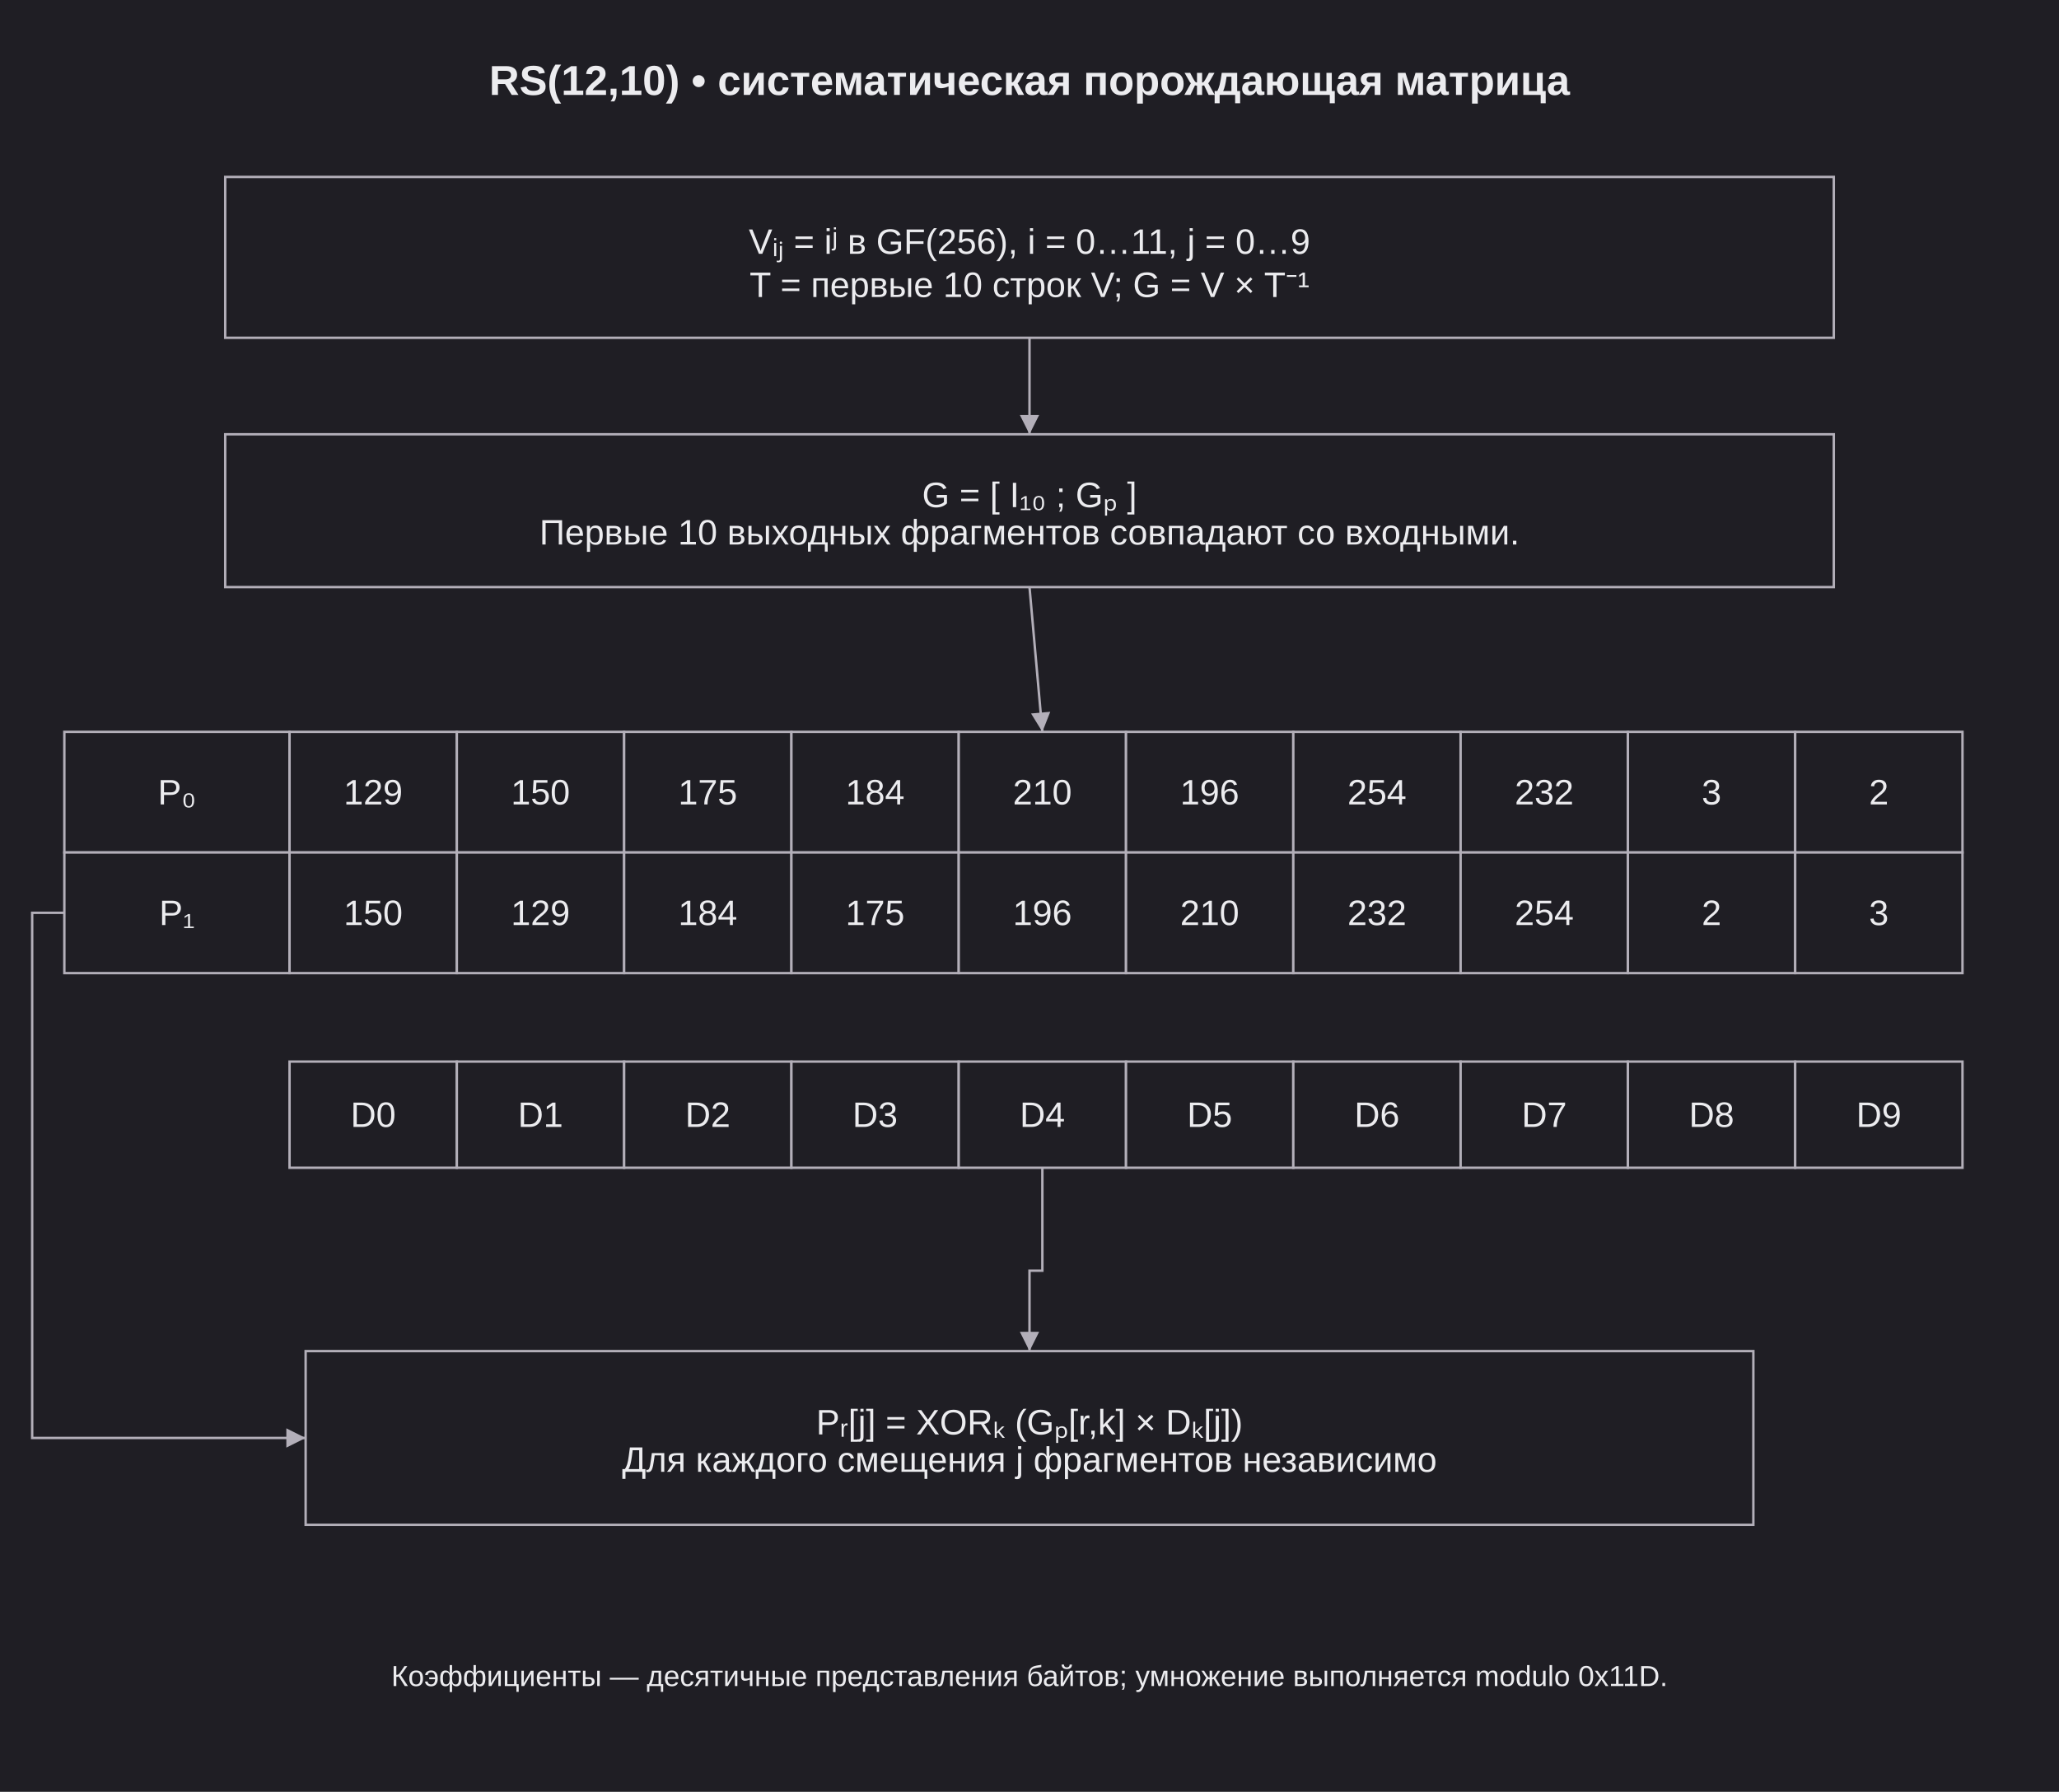
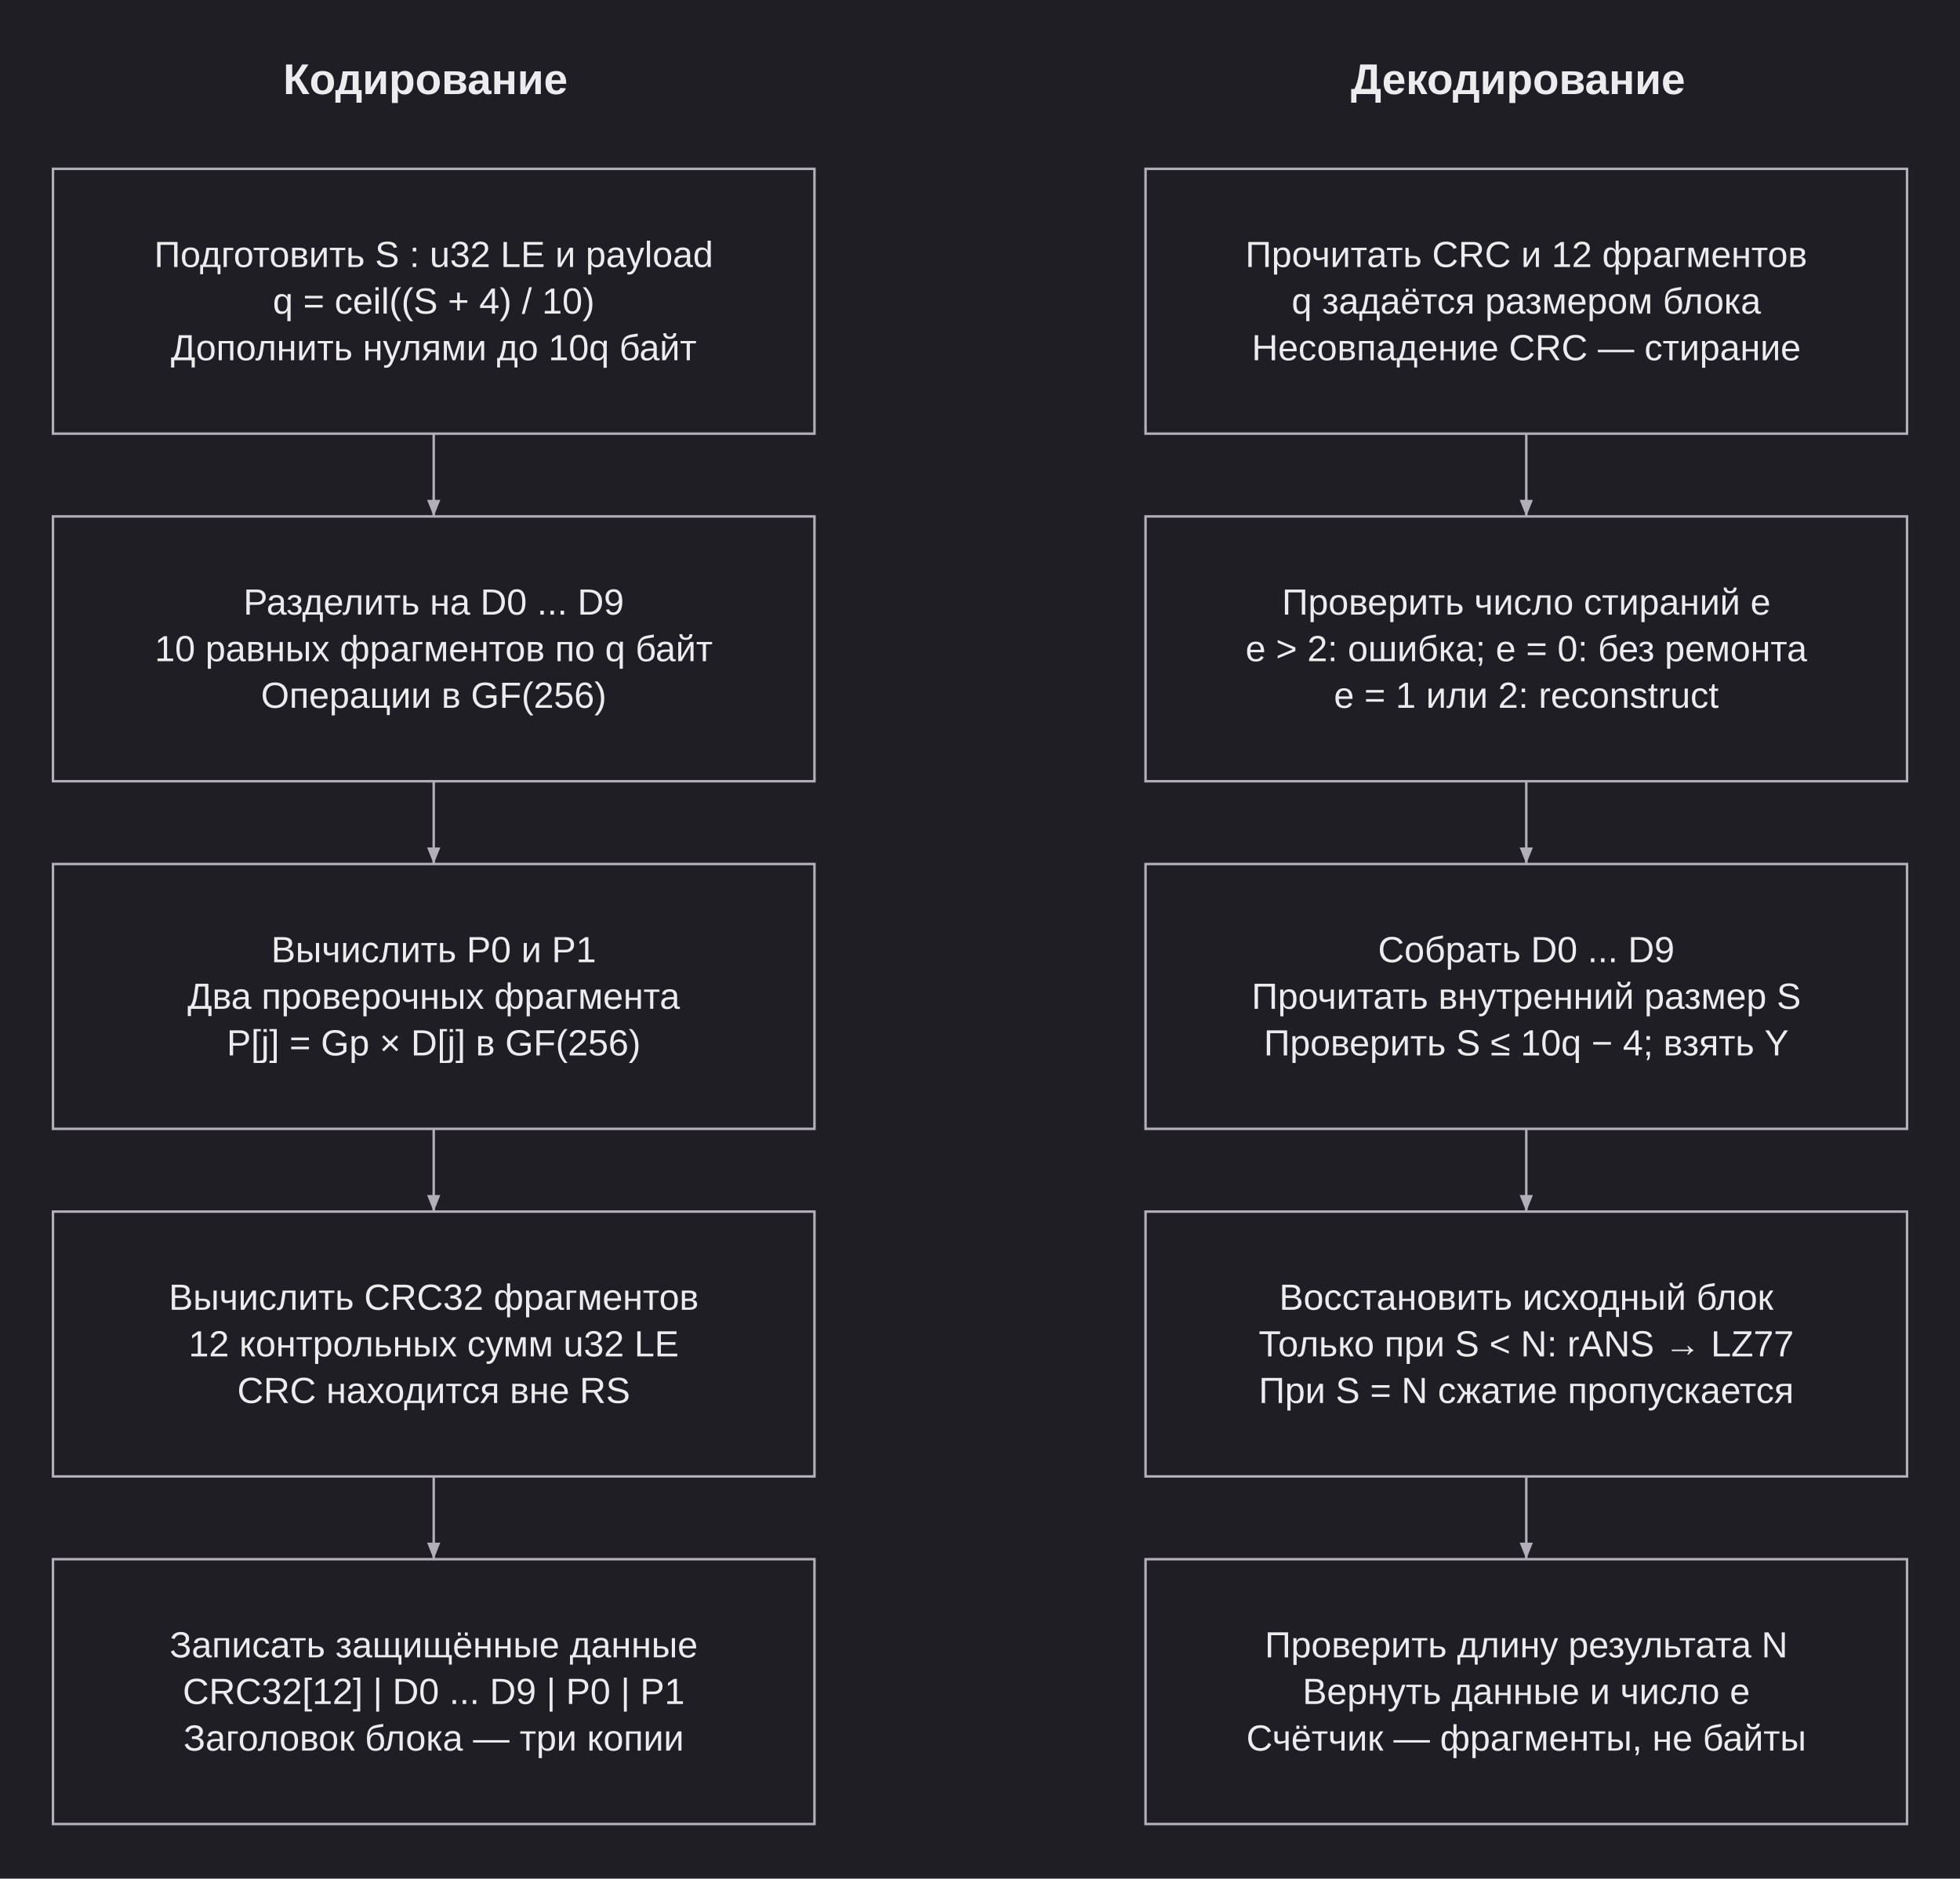
- <svg xmlns="http://www.w3.org/2000/svg" width="1280" height="1114" viewBox="0 0 1280 1114" role="img">
+ <svg xmlns="http://www.w3.org/2000/svg" width="1184" height="1135" viewBox="48 -2 1184 1135" role="img">
  <defs>
-     <marker id="arrow" viewBox="0 0 10 10" refX="10" refY="5" markerWidth="8" markerHeight="8" orient="auto-start-reverse">
-       <path d="M 0 0 L 10 5 L 0 10 Z" fill="#b3afb9" />
+     <marker id="arrow" viewBox="0 0 10 10" refX="10" refY="5" markerWidth="10" markerHeight="10" markerUnits="userSpaceOnUse" orient="auto">
+       <path d="M 0 1 L 10 5 L 0 9 Z" fill="#b3afb9" />
    </marker>
  </defs>
-   <rect width="100%" height="100%" fill="#1f1e24" />
-   <path d="M640 210 L640 270" fill="none" stroke="#b3afb9" stroke-width="1.5" marker-end="url(#arrow)" />
-   <path d="M640 365 L648 455" fill="none" stroke="#b3afb9" stroke-width="1.5" marker-end="url(#arrow)" />
-   <path d="M40 567.5 L20 567.5 L20 894 L190 894" fill="none" stroke="#b3afb9" stroke-width="1.5" marker-end="url(#arrow)" />
-   <path d="M648 726 L648 790 L640 790 L640 840" fill="none" stroke="#b3afb9" stroke-width="1.5" marker-end="url(#arrow)" />
-   <text x="640" y="50" text-anchor="middle" dominant-baseline="central" font-family="Arial, sans-serif" font-size="26" fill="#ececef" font-weight="700">RS(12,10) • систематическая порождающая матрица</text>
-   <rect x="140" y="110" width="1000" height="100" fill="#1f1e24" stroke="#b3afb9" stroke-width="1.5" />
-   <text x="640" y="146.58" text-anchor="middle" dominant-baseline="central" font-family="Arial, sans-serif" font-size="22" fill="#ececef">Vᵢⱼ = iʲ в GF(256), i = 0…11, j = 0…9</text>
-   <text x="640" y="173.42" text-anchor="middle" dominant-baseline="central" font-family="Arial, sans-serif" font-size="22" fill="#ececef">T = первые 10 строк V; G = V × T⁻¹</text>
-   <rect x="140" y="270" width="1000" height="95" fill="#1f1e24" stroke="#b3afb9" stroke-width="1.5" />
-   <text x="640" y="304.08" text-anchor="middle" dominant-baseline="central" font-family="Arial, sans-serif" font-size="22" fill="#ececef">G = [ I₁₀ ; Gₚ ]</text>
-   <text x="640" y="330.92" text-anchor="middle" dominant-baseline="central" font-family="Arial, sans-serif" font-size="22" fill="#ececef">Первые 10 выходных фрагментов совпадают со входными.</text>
-   <rect x="40" y="455" width="140" height="75" fill="#1f1e24" stroke="#b3afb9" stroke-width="1.5" />
-   <text x="110" y="492.5" text-anchor="middle" dominant-baseline="central" font-family="Arial, sans-serif" font-size="22" fill="#ececef">P₀</text>
-   <rect x="40" y="530" width="140" height="75" fill="#1f1e24" stroke="#b3afb9" stroke-width="1.5" />
-   <text x="110" y="567.5" text-anchor="middle" dominant-baseline="central" font-family="Arial, sans-serif" font-size="22" fill="#ececef">P₁</text>
-   <rect x="180" y="455" width="104" height="75" fill="#1f1e24" stroke="#b3afb9" stroke-width="1.5" />
-   <text x="232" y="492.5" text-anchor="middle" dominant-baseline="central" font-family="Arial, sans-serif" font-size="22" fill="#ececef">129</text>
-   <rect x="284" y="455" width="104" height="75" fill="#1f1e24" stroke="#b3afb9" stroke-width="1.5" />
-   <text x="336" y="492.5" text-anchor="middle" dominant-baseline="central" font-family="Arial, sans-serif" font-size="22" fill="#ececef">150</text>
-   <rect x="388" y="455" width="104" height="75" fill="#1f1e24" stroke="#b3afb9" stroke-width="1.5" />
-   <text x="440" y="492.5" text-anchor="middle" dominant-baseline="central" font-family="Arial, sans-serif" font-size="22" fill="#ececef">175</text>
-   <rect x="492" y="455" width="104" height="75" fill="#1f1e24" stroke="#b3afb9" stroke-width="1.5" />
-   <text x="544" y="492.5" text-anchor="middle" dominant-baseline="central" font-family="Arial, sans-serif" font-size="22" fill="#ececef">184</text>
-   <rect x="596" y="455" width="104" height="75" fill="#1f1e24" stroke="#b3afb9" stroke-width="1.5" />
-   <text x="648" y="492.5" text-anchor="middle" dominant-baseline="central" font-family="Arial, sans-serif" font-size="22" fill="#ececef">210</text>
-   <rect x="700" y="455" width="104" height="75" fill="#1f1e24" stroke="#b3afb9" stroke-width="1.5" />
-   <text x="752" y="492.5" text-anchor="middle" dominant-baseline="central" font-family="Arial, sans-serif" font-size="22" fill="#ececef">196</text>
-   <rect x="804" y="455" width="104" height="75" fill="#1f1e24" stroke="#b3afb9" stroke-width="1.5" />
-   <text x="856" y="492.5" text-anchor="middle" dominant-baseline="central" font-family="Arial, sans-serif" font-size="22" fill="#ececef">254</text>
-   <rect x="908" y="455" width="104" height="75" fill="#1f1e24" stroke="#b3afb9" stroke-width="1.5" />
-   <text x="960" y="492.5" text-anchor="middle" dominant-baseline="central" font-family="Arial, sans-serif" font-size="22" fill="#ececef">232</text>
-   <rect x="1012" y="455" width="104" height="75" fill="#1f1e24" stroke="#b3afb9" stroke-width="1.5" />
-   <text x="1064" y="492.5" text-anchor="middle" dominant-baseline="central" font-family="Arial, sans-serif" font-size="22" fill="#ececef">3</text>
-   <rect x="1116" y="455" width="104" height="75" fill="#1f1e24" stroke="#b3afb9" stroke-width="1.5" />
-   <text x="1168" y="492.5" text-anchor="middle" dominant-baseline="central" font-family="Arial, sans-serif" font-size="22" fill="#ececef">2</text>
-   <rect x="180" y="530" width="104" height="75" fill="#1f1e24" stroke="#b3afb9" stroke-width="1.5" />
-   <text x="232" y="567.5" text-anchor="middle" dominant-baseline="central" font-family="Arial, sans-serif" font-size="22" fill="#ececef">150</text>
-   <rect x="284" y="530" width="104" height="75" fill="#1f1e24" stroke="#b3afb9" stroke-width="1.5" />
-   <text x="336" y="567.5" text-anchor="middle" dominant-baseline="central" font-family="Arial, sans-serif" font-size="22" fill="#ececef">129</text>
-   <rect x="388" y="530" width="104" height="75" fill="#1f1e24" stroke="#b3afb9" stroke-width="1.5" />
-   <text x="440" y="567.5" text-anchor="middle" dominant-baseline="central" font-family="Arial, sans-serif" font-size="22" fill="#ececef">184</text>
-   <rect x="492" y="530" width="104" height="75" fill="#1f1e24" stroke="#b3afb9" stroke-width="1.5" />
-   <text x="544" y="567.5" text-anchor="middle" dominant-baseline="central" font-family="Arial, sans-serif" font-size="22" fill="#ececef">175</text>
-   <rect x="596" y="530" width="104" height="75" fill="#1f1e24" stroke="#b3afb9" stroke-width="1.5" />
-   <text x="648" y="567.5" text-anchor="middle" dominant-baseline="central" font-family="Arial, sans-serif" font-size="22" fill="#ececef">196</text>
-   <rect x="700" y="530" width="104" height="75" fill="#1f1e24" stroke="#b3afb9" stroke-width="1.5" />
-   <text x="752" y="567.5" text-anchor="middle" dominant-baseline="central" font-family="Arial, sans-serif" font-size="22" fill="#ececef">210</text>
-   <rect x="804" y="530" width="104" height="75" fill="#1f1e24" stroke="#b3afb9" stroke-width="1.5" />
-   <text x="856" y="567.5" text-anchor="middle" dominant-baseline="central" font-family="Arial, sans-serif" font-size="22" fill="#ececef">232</text>
-   <rect x="908" y="530" width="104" height="75" fill="#1f1e24" stroke="#b3afb9" stroke-width="1.5" />
-   <text x="960" y="567.5" text-anchor="middle" dominant-baseline="central" font-family="Arial, sans-serif" font-size="22" fill="#ececef">254</text>
-   <rect x="1012" y="530" width="104" height="75" fill="#1f1e24" stroke="#b3afb9" stroke-width="1.5" />
-   <text x="1064" y="567.5" text-anchor="middle" dominant-baseline="central" font-family="Arial, sans-serif" font-size="22" fill="#ececef">2</text>
-   <rect x="1116" y="530" width="104" height="75" fill="#1f1e24" stroke="#b3afb9" stroke-width="1.5" />
-   <text x="1168" y="567.5" text-anchor="middle" dominant-baseline="central" font-family="Arial, sans-serif" font-size="22" fill="#ececef">3</text>
-   <rect x="180" y="660" width="104" height="66" fill="#1f1e24" stroke="#b3afb9" stroke-width="1.5" />
-   <text x="232" y="693" text-anchor="middle" dominant-baseline="central" font-family="Arial, sans-serif" font-size="22" fill="#ececef">D0</text>
-   <rect x="284" y="660" width="104" height="66" fill="#1f1e24" stroke="#b3afb9" stroke-width="1.5" />
-   <text x="336" y="693" text-anchor="middle" dominant-baseline="central" font-family="Arial, sans-serif" font-size="22" fill="#ececef">D1</text>
-   <rect x="388" y="660" width="104" height="66" fill="#1f1e24" stroke="#b3afb9" stroke-width="1.5" />
-   <text x="440" y="693" text-anchor="middle" dominant-baseline="central" font-family="Arial, sans-serif" font-size="22" fill="#ececef">D2</text>
-   <rect x="492" y="660" width="104" height="66" fill="#1f1e24" stroke="#b3afb9" stroke-width="1.5" />
-   <text x="544" y="693" text-anchor="middle" dominant-baseline="central" font-family="Arial, sans-serif" font-size="22" fill="#ececef">D3</text>
-   <rect x="596" y="660" width="104" height="66" fill="#1f1e24" stroke="#b3afb9" stroke-width="1.5" />
-   <text x="648" y="693" text-anchor="middle" dominant-baseline="central" font-family="Arial, sans-serif" font-size="22" fill="#ececef">D4</text>
-   <rect x="700" y="660" width="104" height="66" fill="#1f1e24" stroke="#b3afb9" stroke-width="1.5" />
-   <text x="752" y="693" text-anchor="middle" dominant-baseline="central" font-family="Arial, sans-serif" font-size="22" fill="#ececef">D5</text>
-   <rect x="804" y="660" width="104" height="66" fill="#1f1e24" stroke="#b3afb9" stroke-width="1.5" />
-   <text x="856" y="693" text-anchor="middle" dominant-baseline="central" font-family="Arial, sans-serif" font-size="22" fill="#ececef">D6</text>
-   <rect x="908" y="660" width="104" height="66" fill="#1f1e24" stroke="#b3afb9" stroke-width="1.5" />
-   <text x="960" y="693" text-anchor="middle" dominant-baseline="central" font-family="Arial, sans-serif" font-size="22" fill="#ececef">D7</text>
-   <rect x="1012" y="660" width="104" height="66" fill="#1f1e24" stroke="#b3afb9" stroke-width="1.5" />
-   <text x="1064" y="693" text-anchor="middle" dominant-baseline="central" font-family="Arial, sans-serif" font-size="22" fill="#ececef">D8</text>
-   <rect x="1116" y="660" width="104" height="66" fill="#1f1e24" stroke="#b3afb9" stroke-width="1.5" />
-   <text x="1168" y="693" text-anchor="middle" dominant-baseline="central" font-family="Arial, sans-serif" font-size="22" fill="#ececef">D9</text>
-   <rect x="190" y="840" width="900" height="108" fill="#1f1e24" stroke="#b3afb9" stroke-width="1.5" />
-   <text x="640" y="880.58" text-anchor="middle" dominant-baseline="central" font-family="Arial, sans-serif" font-size="22" fill="#ececef">Pᵣ[j] = XORₖ (Gₚ[r,k] × Dₖ[j])</text>
-   <text x="640" y="907.42" text-anchor="middle" dominant-baseline="central" font-family="Arial, sans-serif" font-size="22" fill="#ececef">Для каждого смещения j фрагментов независимо</text>
-   <text x="640" y="1042" text-anchor="middle" dominant-baseline="central" font-family="Arial, sans-serif" font-size="18" fill="#ececef">Коэффициенты — десятичные представления байтов; умножение выполняется modulo 0x11D.</text>
+   <rect id="background" x="48" y="-2" width="1184" height="1135" fill="#1f1e24" />
+   <g id="drawing">
+     <path d="M 310 260 L 310 310" fill="none" stroke="#b3afb9" stroke-width="1.5" stroke-linecap="round" stroke-linejoin="round" marker-end="url(#arrow)" data-edge-id="e0" data-source="n2" data-target="n3" />
+     <path d="M 310 470 L 310 520" fill="none" stroke="#b3afb9" stroke-width="1.5" stroke-linecap="round" stroke-linejoin="round" marker-end="url(#arrow)" data-edge-id="e1" data-source="n3" data-target="n4" />
+     <path d="M 310 680 L 310 730" fill="none" stroke="#b3afb9" stroke-width="1.5" stroke-linecap="round" stroke-linejoin="round" marker-end="url(#arrow)" data-edge-id="e2" data-source="n4" data-target="n5" />
+     <path d="M 310 890 L 310 940" fill="none" stroke="#b3afb9" stroke-width="1.5" stroke-linecap="round" stroke-linejoin="round" marker-end="url(#arrow)" data-edge-id="e3" data-source="n5" data-target="n6" />
+     <path d="M 970 260 L 970 310" fill="none" stroke="#b3afb9" stroke-width="1.5" stroke-linecap="round" stroke-linejoin="round" marker-end="url(#arrow)" data-edge-id="e4" data-source="n8" data-target="n9" />
+     <path d="M 970 470 L 970 520" fill="none" stroke="#b3afb9" stroke-width="1.5" stroke-linecap="round" stroke-linejoin="round" marker-end="url(#arrow)" data-edge-id="e5" data-source="n9" data-target="n10" />
+     <path d="M 970 680 L 970 730" fill="none" stroke="#b3afb9" stroke-width="1.5" stroke-linecap="round" stroke-linejoin="round" marker-end="url(#arrow)" data-edge-id="e6" data-source="n10" data-target="n11" />
+     <path d="M 970 890 L 970 940" fill="none" stroke="#b3afb9" stroke-width="1.5" stroke-linecap="round" stroke-linejoin="round" marker-end="url(#arrow)" data-edge-id="e7" data-source="n11" data-target="n12" />
+     <g data-vertex-id="n1">
+       <text x="305" y="54.84" text-anchor="middle" font-family="Arial" font-size="26px" fill="#ececef" font-weight="bold">Кодирование</text>
+     </g>
+     <g data-vertex-id="n2">
+       <rect x="80" y="100" width="460" height="160" rx="0" ry="0" fill="#1f1e24" stroke="#b3afb9" stroke-width="1.5" />
+       <text x="310" y="159.32" text-anchor="middle" font-family="Arial" font-size="22px" fill="#ececef">Подготовить S : u32 LE и payload</text>
+       <text x="310" y="187.48" text-anchor="middle" font-family="Arial" font-size="22px" fill="#ececef">q = ceil((S + 4) / 10)</text>
+       <text x="310" y="215.64" text-anchor="middle" font-family="Arial" font-size="22px" fill="#ececef">Дополнить нулями до 10q байт</text>
+     </g>
+     <g data-vertex-id="n3">
+       <rect x="80" y="310" width="460" height="160" rx="0" ry="0" fill="#1f1e24" stroke="#b3afb9" stroke-width="1.5" />
+       <text x="310" y="369.32" text-anchor="middle" font-family="Arial" font-size="22px" fill="#ececef">Разделить на D0 ... D9</text>
+       <text x="310" y="397.48" text-anchor="middle" font-family="Arial" font-size="22px" fill="#ececef">10 равных фрагментов по q байт</text>
+       <text x="310" y="425.64" text-anchor="middle" font-family="Arial" font-size="22px" fill="#ececef">Операции в GF(256)</text>
+     </g>
+     <g data-vertex-id="n4">
+       <rect x="80" y="520" width="460" height="160" rx="0" ry="0" fill="#1f1e24" stroke="#b3afb9" stroke-width="1.5" />
+       <text x="310" y="579.32" text-anchor="middle" font-family="Arial" font-size="22px" fill="#ececef">Вычислить P0 и P1</text>
+       <text x="310" y="607.48" text-anchor="middle" font-family="Arial" font-size="22px" fill="#ececef">Два проверочных фрагмента</text>
+       <text x="310" y="635.64" text-anchor="middle" font-family="Arial" font-size="22px" fill="#ececef">P[j] = Gp × D[j] в GF(256)</text>
+     </g>
+     <g data-vertex-id="n5">
+       <rect x="80" y="730" width="460" height="160" rx="0" ry="0" fill="#1f1e24" stroke="#b3afb9" stroke-width="1.5" />
+       <text x="310" y="789.32" text-anchor="middle" font-family="Arial" font-size="22px" fill="#ececef">Вычислить CRC32 фрагментов</text>
+       <text x="310" y="817.48" text-anchor="middle" font-family="Arial" font-size="22px" fill="#ececef">12 контрольных сумм u32 LE</text>
+       <text x="310" y="845.64" text-anchor="middle" font-family="Arial" font-size="22px" fill="#ececef">CRC находится вне RS</text>
+     </g>
+     <g data-vertex-id="n6">
+       <rect x="80" y="940" width="460" height="160" rx="0" ry="0" fill="#1f1e24" stroke="#b3afb9" stroke-width="1.5" />
+       <text x="310" y="999.32" text-anchor="middle" font-family="Arial" font-size="22px" fill="#ececef">Записать защищённые данные</text>
+       <text x="310" y="1027.48" text-anchor="middle" font-family="Arial" font-size="22px" fill="#ececef">CRC32[12] | D0 ... D9 | P0 | P1</text>
+       <text x="310" y="1055.64" text-anchor="middle" font-family="Arial" font-size="22px" fill="#ececef">Заголовок блока — три копии</text>
+     </g>
+     <g data-vertex-id="n7">
+       <text x="965" y="54.84" text-anchor="middle" font-family="Arial" font-size="26px" fill="#ececef" font-weight="bold">Декодирование</text>
+     </g>
+     <g data-vertex-id="n8">
+       <rect x="740" y="100" width="460" height="160" rx="0" ry="0" fill="#1f1e24" stroke="#b3afb9" stroke-width="1.5" />
+       <text x="970" y="159.32" text-anchor="middle" font-family="Arial" font-size="22px" fill="#ececef">Прочитать CRC и 12 фрагментов</text>
+       <text x="970" y="187.48" text-anchor="middle" font-family="Arial" font-size="22px" fill="#ececef">q задаётся размером блока</text>
+       <text x="970" y="215.64" text-anchor="middle" font-family="Arial" font-size="22px" fill="#ececef">Несовпадение CRC — стирание</text>
+     </g>
+     <g data-vertex-id="n9">
+       <rect x="740" y="310" width="460" height="160" rx="0" ry="0" fill="#1f1e24" stroke="#b3afb9" stroke-width="1.5" />
+       <text x="970" y="369.32" text-anchor="middle" font-family="Arial" font-size="22px" fill="#ececef">Проверить число стираний e</text>
+       <text x="970" y="397.48" text-anchor="middle" font-family="Arial" font-size="22px" fill="#ececef">e &gt; 2: ошибка; e = 0: без ремонта</text>
+       <text x="970" y="425.64" text-anchor="middle" font-family="Arial" font-size="22px" fill="#ececef">e = 1 или 2: reconstruct</text>
+     </g>
+     <g data-vertex-id="n10">
+       <rect x="740" y="520" width="460" height="160" rx="0" ry="0" fill="#1f1e24" stroke="#b3afb9" stroke-width="1.5" />
+       <text x="970" y="579.32" text-anchor="middle" font-family="Arial" font-size="22px" fill="#ececef">Собрать D0 ... D9</text>
+       <text x="970" y="607.48" text-anchor="middle" font-family="Arial" font-size="22px" fill="#ececef">Прочитать внутренний размер S</text>
+       <text x="970" y="635.64" text-anchor="middle" font-family="Arial" font-size="22px" fill="#ececef">Проверить S ≤ 10q − 4; взять Y</text>
+     </g>
+     <g data-vertex-id="n11">
+       <rect x="740" y="730" width="460" height="160" rx="0" ry="0" fill="#1f1e24" stroke="#b3afb9" stroke-width="1.5" />
+       <text x="970" y="789.32" text-anchor="middle" font-family="Arial" font-size="22px" fill="#ececef">Восстановить исходный блок</text>
+       <text x="970" y="817.48" text-anchor="middle" font-family="Arial" font-size="22px" fill="#ececef">Только при S &lt; N: rANS → LZ77</text>
+       <text x="970" y="845.64" text-anchor="middle" font-family="Arial" font-size="22px" fill="#ececef">При S = N сжатие пропускается</text>
+     </g>
+     <g data-vertex-id="n12">
+       <rect x="740" y="940" width="460" height="160" rx="0" ry="0" fill="#1f1e24" stroke="#b3afb9" stroke-width="1.5" />
+       <text x="970" y="999.32" text-anchor="middle" font-family="Arial" font-size="22px" fill="#ececef">Проверить длину результата N</text>
+       <text x="970" y="1027.48" text-anchor="middle" font-family="Arial" font-size="22px" fill="#ececef">Вернуть данные и число e</text>
+       <text x="970" y="1055.64" text-anchor="middle" font-family="Arial" font-size="22px" fill="#ececef">Счётчик — фрагменты, не байты</text>
+     </g>
+   </g>
</svg>
